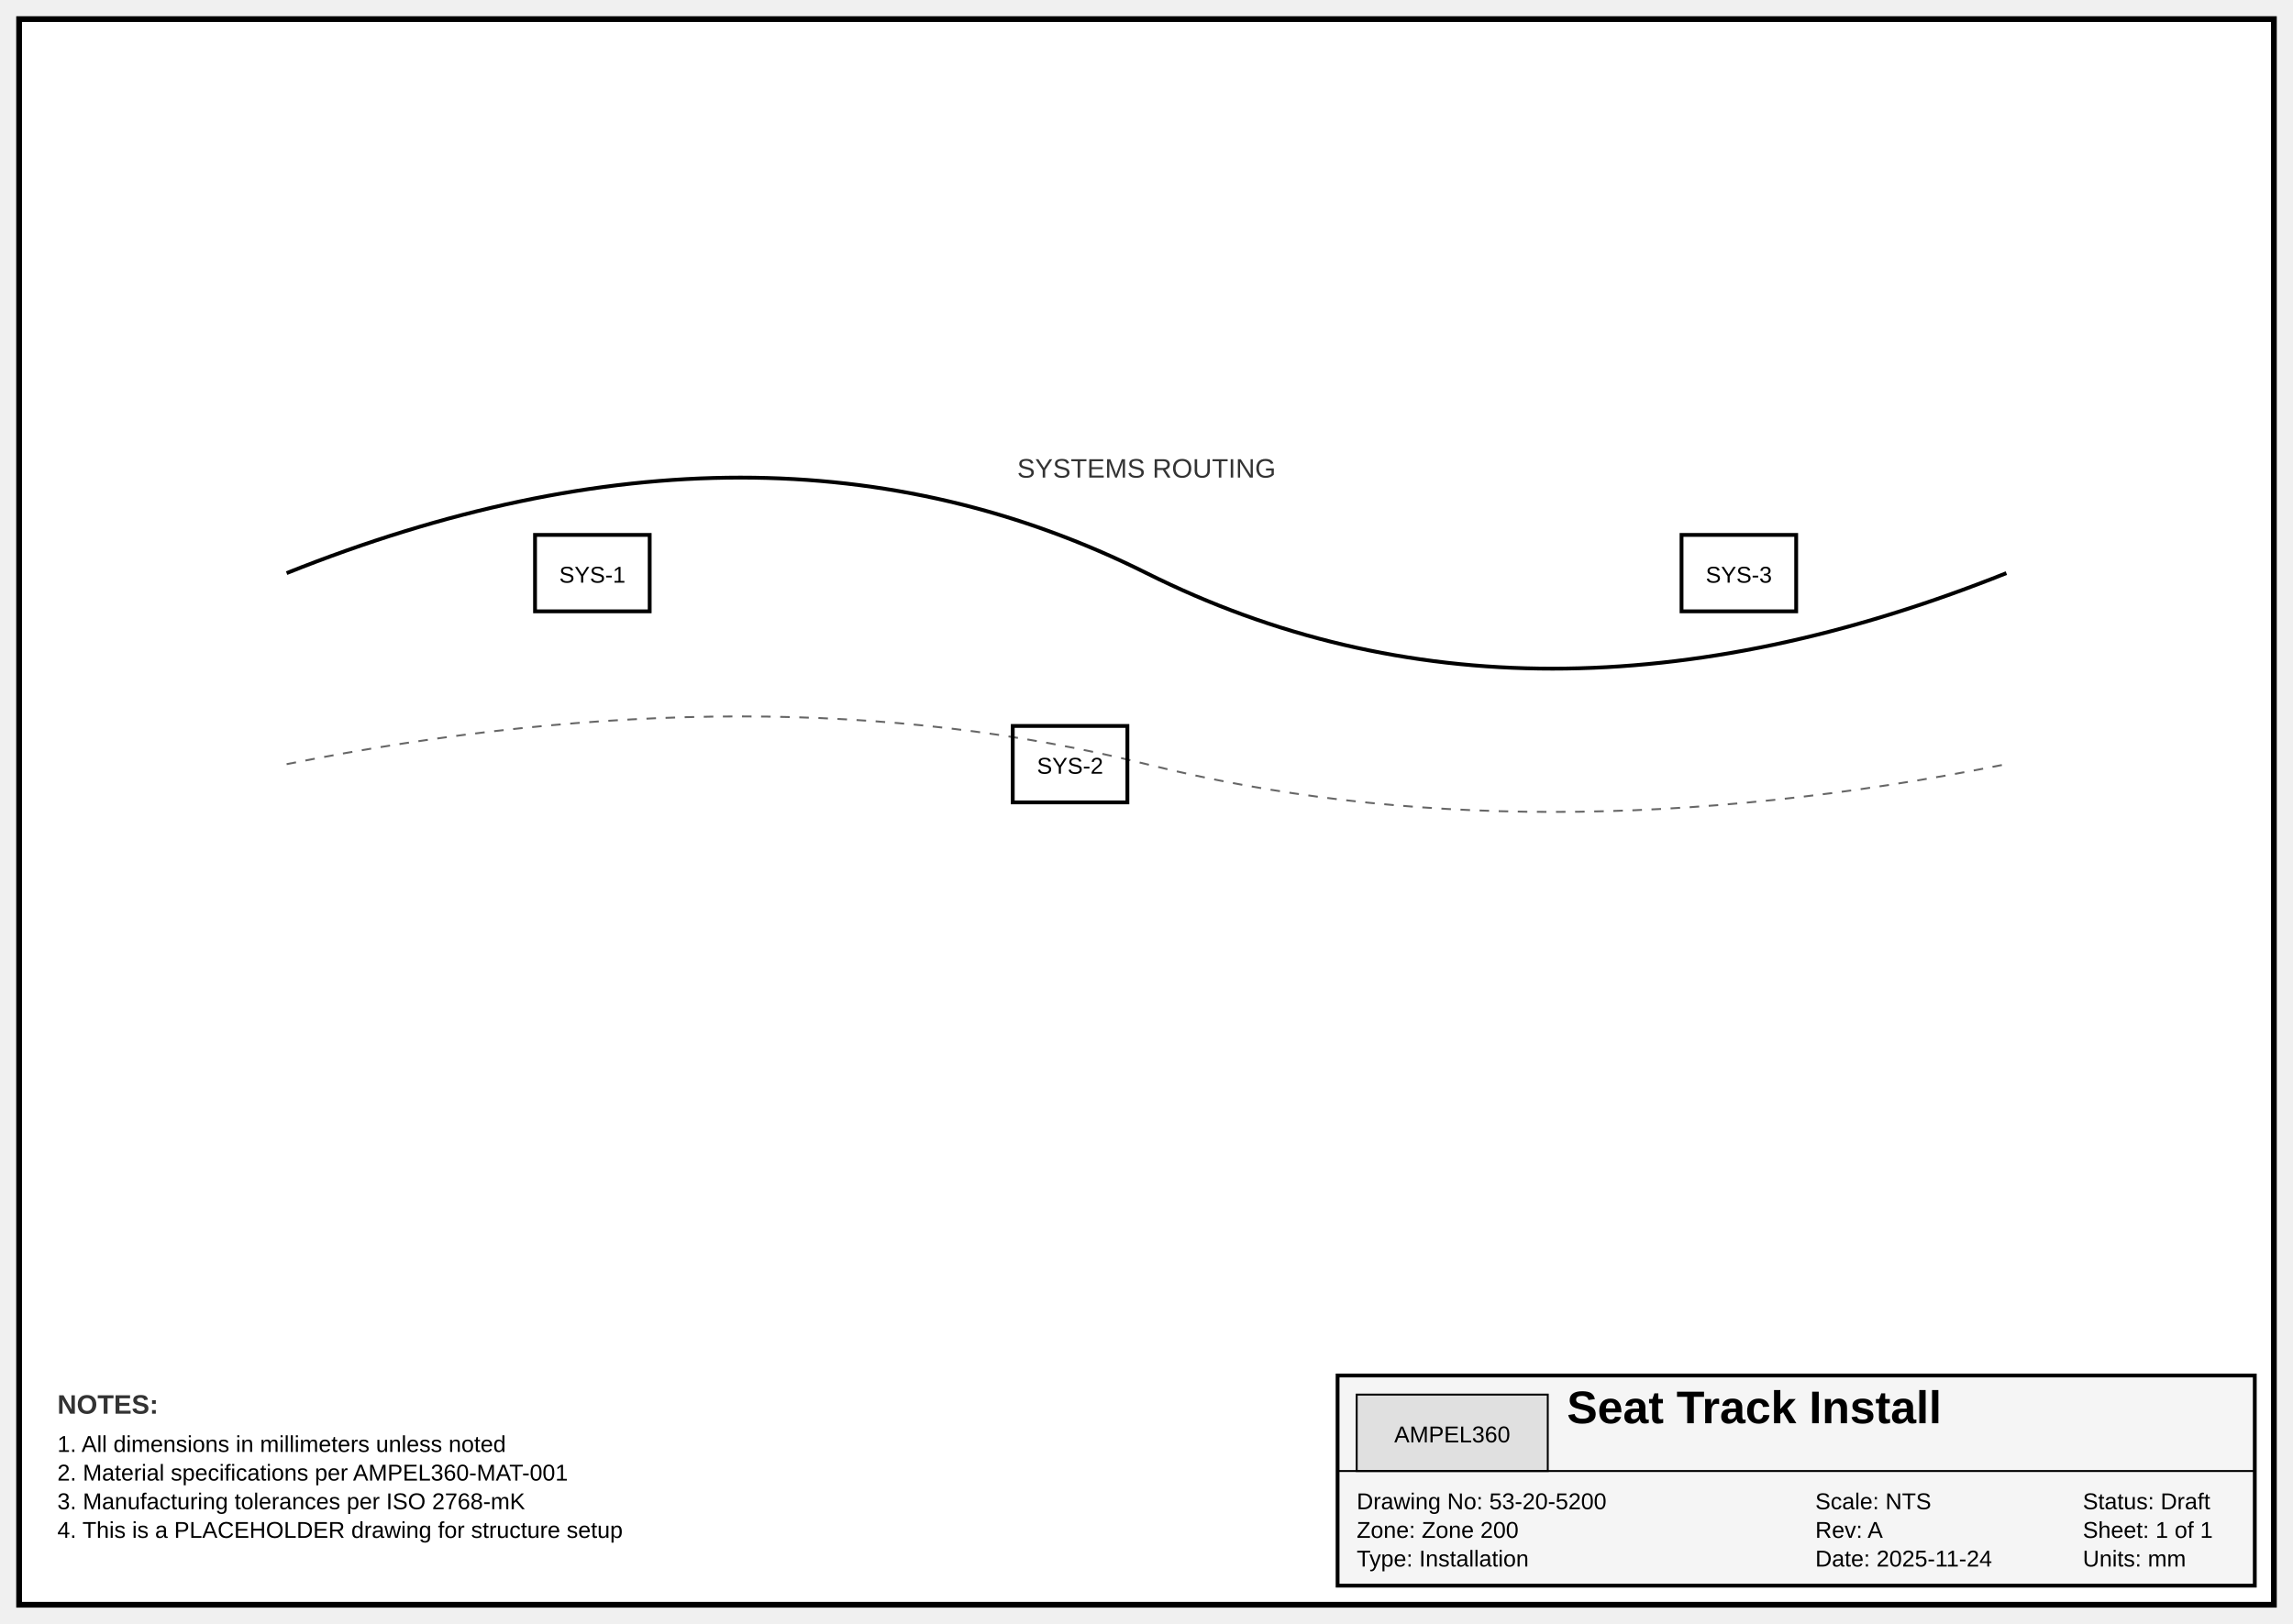
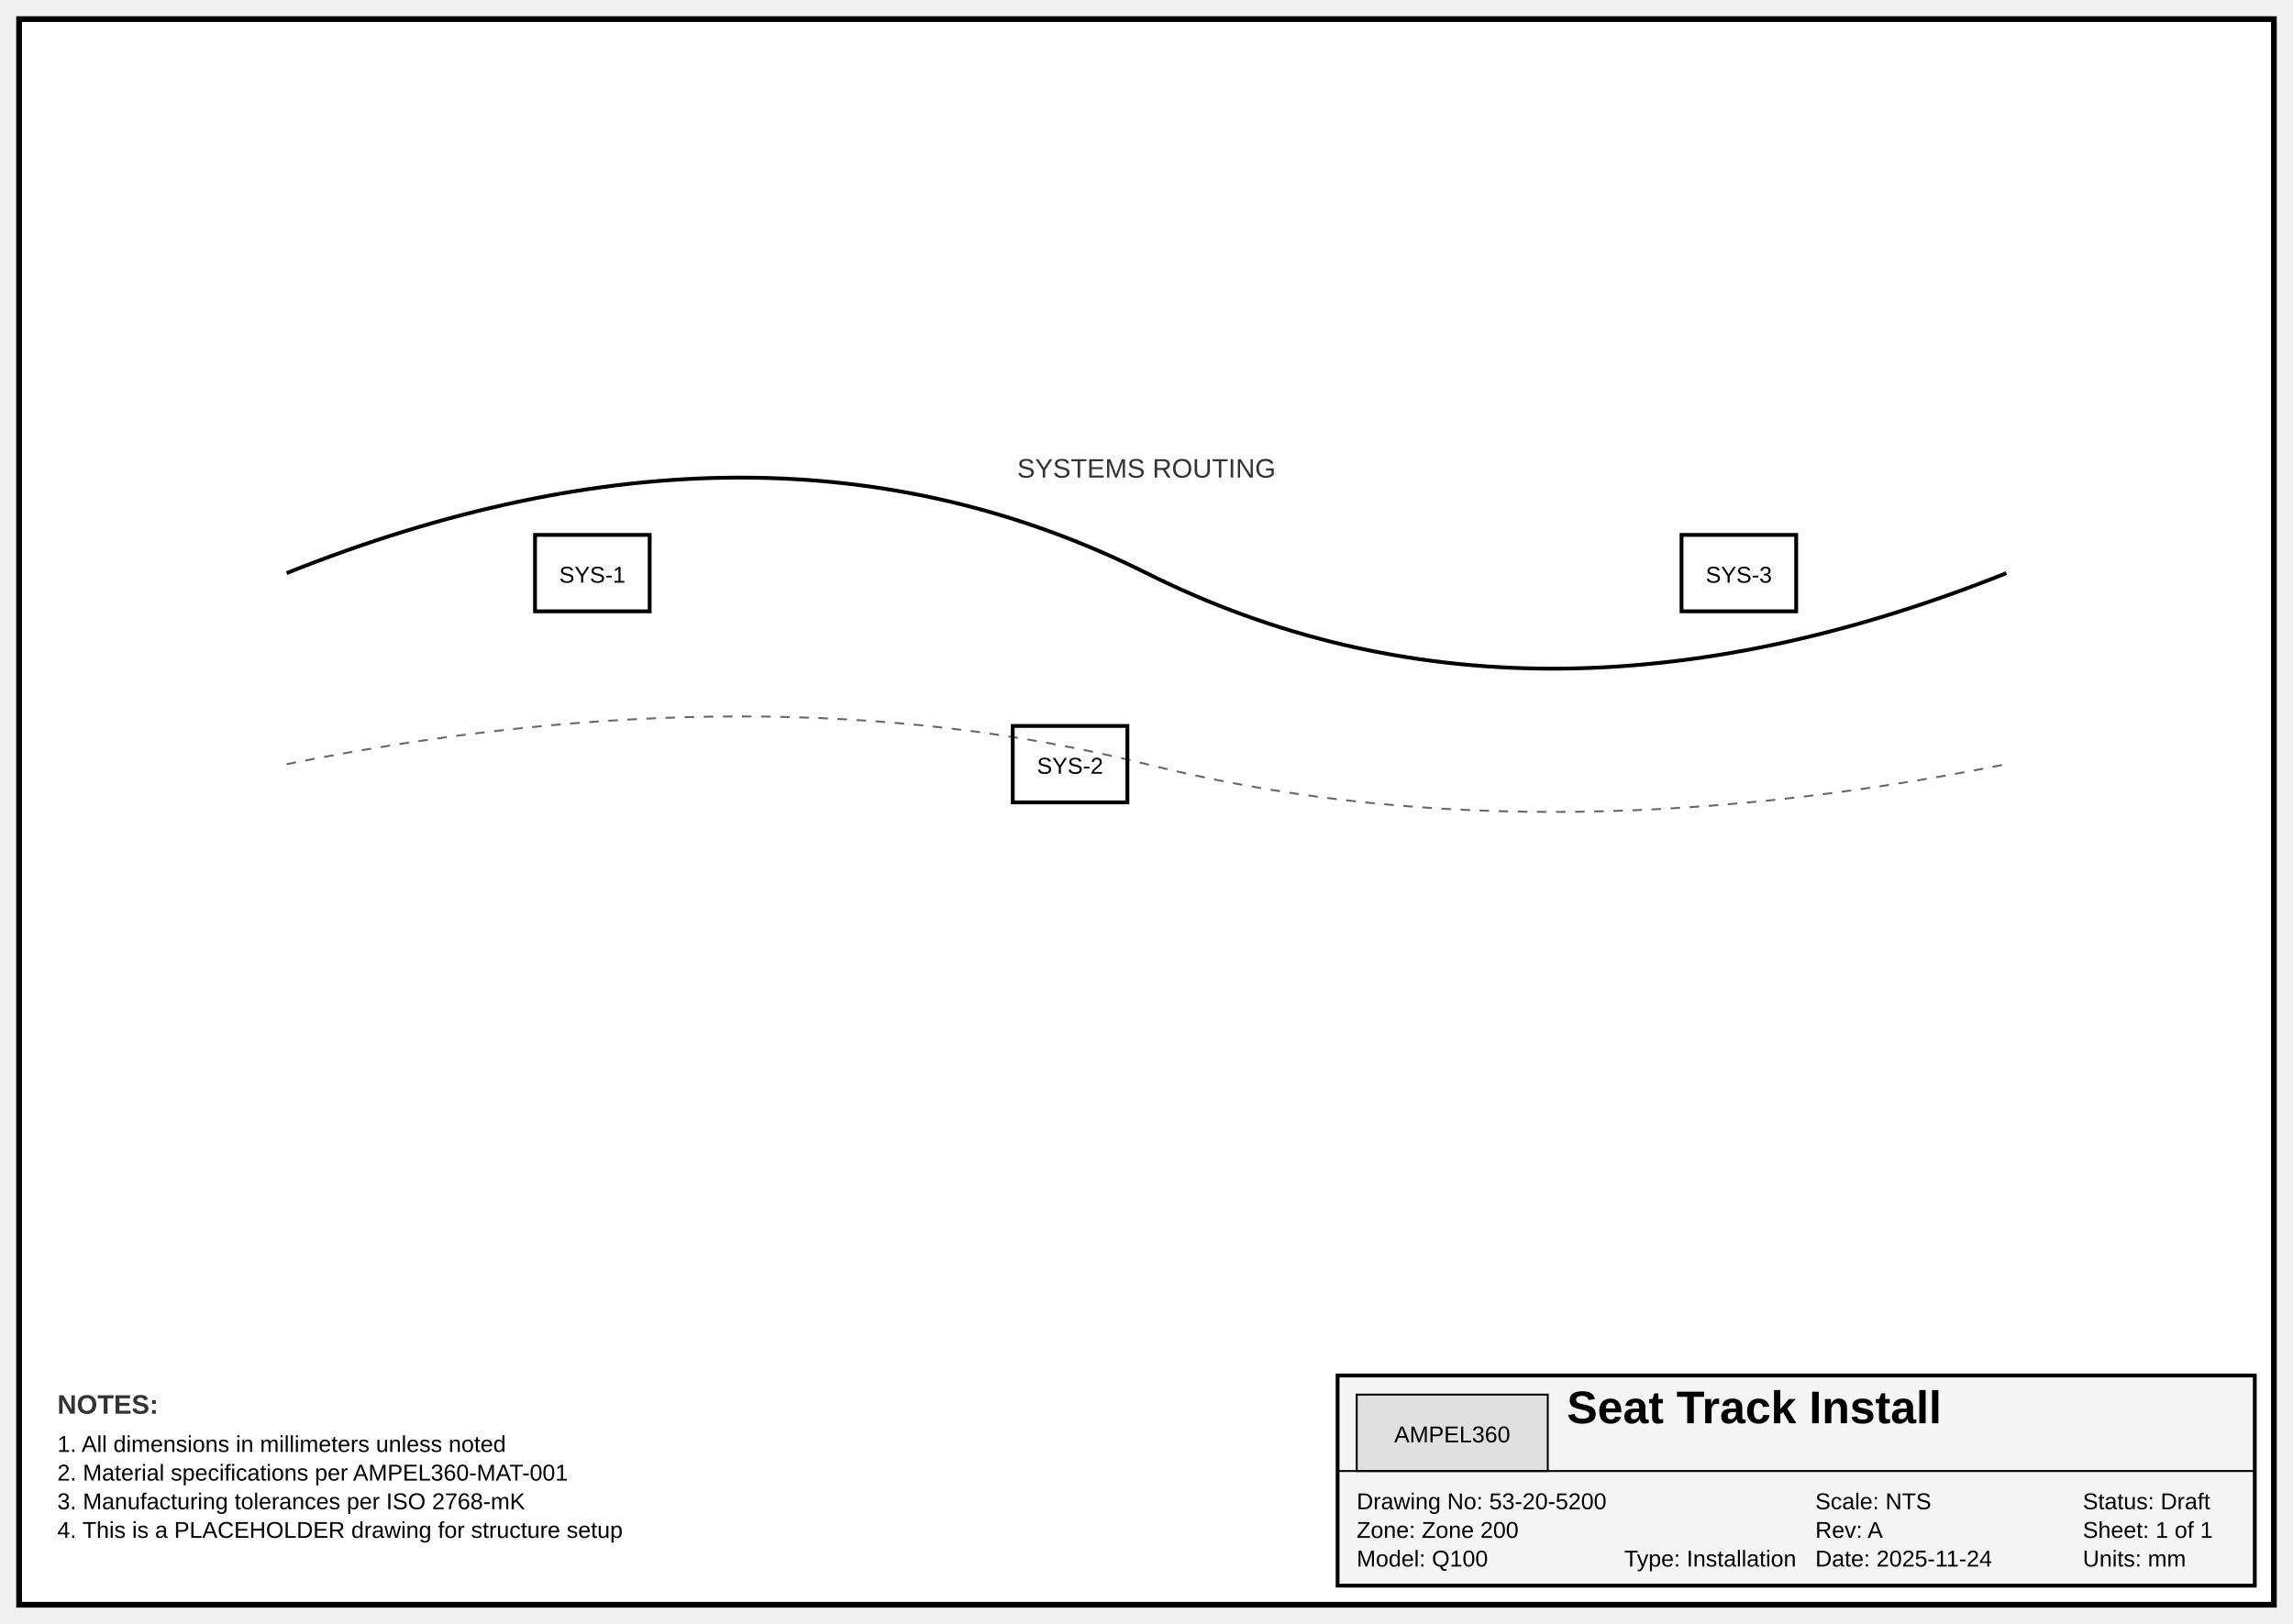
<svg xmlns="http://www.w3.org/2000/svg" viewBox="0 0 1200 850" width="1200" height="850">
  <defs>
    <style>
      .title-text { font-family: Arial, sans-serif; font-size: 24px; font-weight: bold; fill: #000; }
      .subtitle-text { font-family: Arial, sans-serif; font-size: 14px; fill: #333; }
      .label-text { font-family: Arial, sans-serif; font-size: 12px; fill: #000; }
      .dimension-text { font-family: Arial, sans-serif; font-size: 10px; fill: #0066cc; }
      .drawing-line { stroke: #000; stroke-width: 2; fill: none; }
      .dimension-line { stroke: #0066cc; stroke-width: 1; fill: none; }
      .dashed-line { stroke: #666; stroke-width: 1; stroke-dasharray: 5,5; fill: none; }
      .hidden-line { stroke: #999; stroke-width: 1; stroke-dasharray: 3,3; fill: none; }
      .center-line { stroke: #cc0000; stroke-width: 1; stroke-dasharray: 10,5,2,5; fill: none; }
    </style>
    <marker id="arrow" viewBox="0 0 10 10" refX="5" refY="5" markerWidth="6" markerHeight="6" orient="auto-start-reverse">
      <path d="M 0 0 L 10 5 L 0 10 z" fill="#0066cc" />
    </marker>
  </defs>
  <rect x="10" y="10" width="1180" height="830" fill="#ffffff" stroke="#000" stroke-width="3" />
  <g id="title-block">
    <rect x="700" y="720" width="480" height="110" fill="#f5f5f5" stroke="#000" stroke-width="2" />
    <rect x="710" y="730" width="100" height="40" fill="#e0e0e0" stroke="#000" stroke-width="1" />
    <text x="760" y="755" class="label-text" text-anchor="middle">AMPEL360</text>
    <text x="820" y="745" class="title-text">Seat Track Install</text>
    <line x1="700" y1="770" x2="1180" y2="770" stroke="#000" stroke-width="1" />
    <text x="710" y="790" class="label-text">Drawing No: 53-20-5200</text>
    <text x="710" y="805" class="label-text">Zone: Zone 200</text>
-     <text x="710" y="820" class="label-text">Type: Installation</text>
+     <text x="710" y="820" class="label-text">Model: Q100</text>
+     <text x="850" y="820" class="label-text">Type: Installation</text>
    <text x="950" y="790" class="label-text">Scale: NTS</text>
    <text x="950" y="805" class="label-text">Rev: A</text>
    <text x="950" y="820" class="label-text">Date: 2025-11-24</text>
    <text x="1090" y="790" class="label-text">Status: Draft</text>
    <text x="1090" y="805" class="label-text">Sheet: 1 of 1</text>
    <text x="1090" y="820" class="label-text">Units: mm</text>
  </g>
  <g id="main-drawing">
    <path d="M 150 300 Q 400 200 600 300 T 1050 300" class="drawing-line" />
    <path d="M 150 400 Q 400 350 600 400 T 1050 400" class="dashed-line" />
    <rect x="280" y="280" width="60" height="40" fill="#cce5ff" class="drawing-line" />
    <text x="310" y="305" class="label-text" text-anchor="middle">SYS-1</text>
    <rect x="530" y="380" width="60" height="40" fill="#cce5ff" class="drawing-line" />
    <text x="560" y="405" class="label-text" text-anchor="middle">SYS-2</text>
    <rect x="880" y="280" width="60" height="40" fill="#cce5ff" class="drawing-line" />
    <text x="910" y="305" class="label-text" text-anchor="middle">SYS-3</text>
    <text x="600" y="250" class="subtitle-text" text-anchor="middle">SYSTEMS ROUTING</text>
  </g>
  <g id="notes">
    <text x="30" y="740" class="subtitle-text" font-weight="bold">NOTES:</text>
    <text x="30" y="760" class="label-text">1. All dimensions in millimeters unless noted</text>
    <text x="30" y="775" class="label-text">2. Material specifications per AMPEL360-MAT-001</text>
    <text x="30" y="790" class="label-text">3. Manufacturing tolerances per ISO 2768-mK</text>
    <text x="30" y="805" class="label-text">4. This is a PLACEHOLDER drawing for structure setup</text>
  </g>
</svg>
